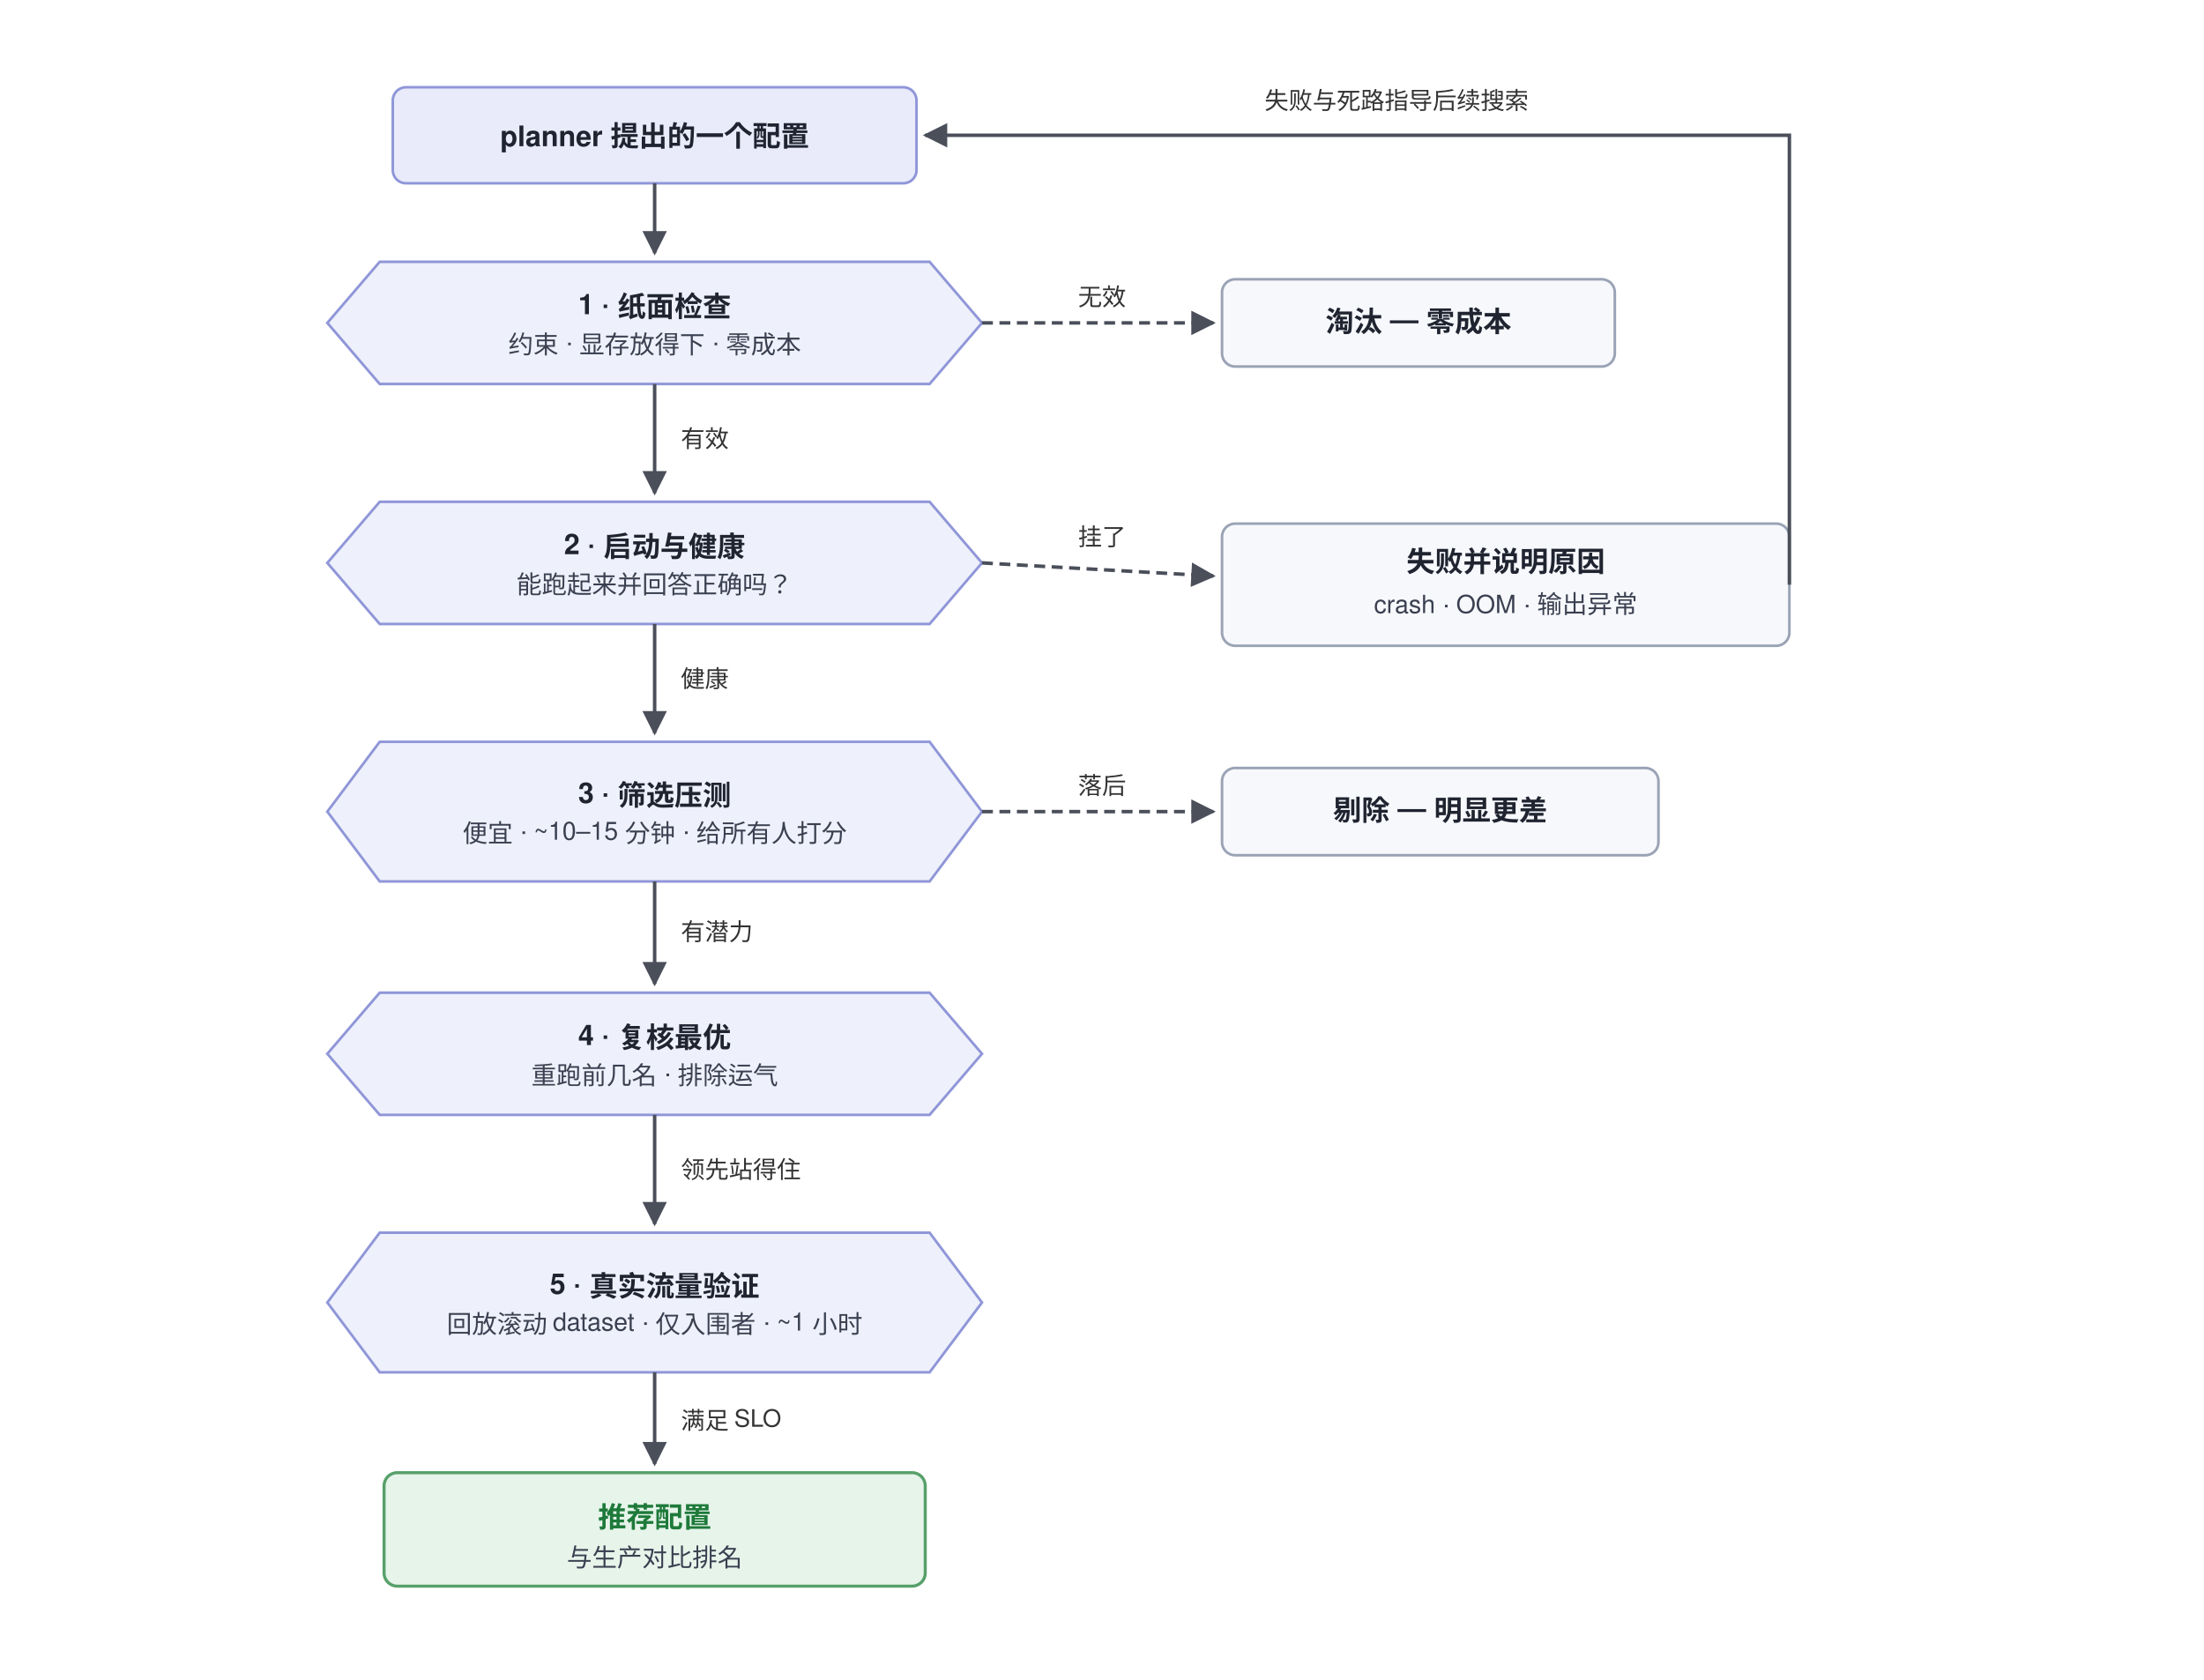
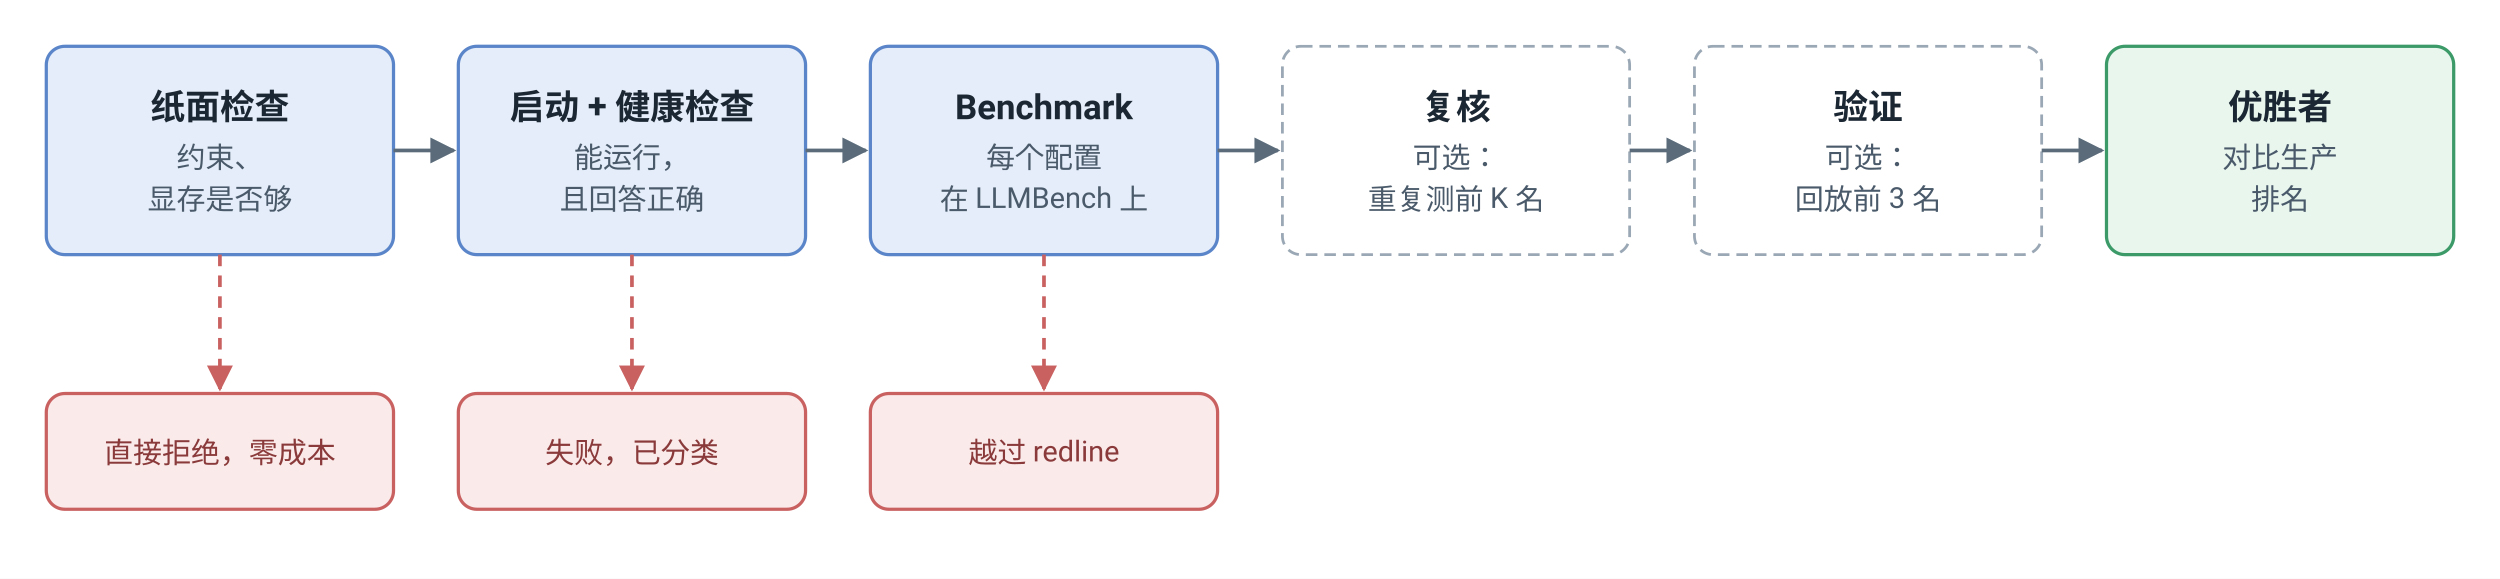
- <svg xmlns="http://www.w3.org/2000/svg" viewBox="0 0 1010 770" font-family="Helvetica, Arial, 'PingFang SC', 'Hiragino Sans GB', 'Microsoft YaHei', sans-serif">
+ <svg xmlns="http://www.w3.org/2000/svg" viewBox="0 0 1080 250" font-family="-apple-system, Segoe UI, Roboto, Helvetica, Arial, sans-serif">
  <defs>
-     <marker id="arr" viewBox="0 0 10 10" refX="9" refY="5" markerWidth="7" markerHeight="7" orient="auto-start-reverse">
-       <path d="M0,0 L10,5 L0,10 z" fill="#4a4f5a" />
+     <marker id="a-grey" viewBox="0 0 10 10" refX="9" refY="5" markerWidth="7" markerHeight="7" orient="auto-start-reverse">
+       <path d="M0 0 L10 5 L0 10 z" fill="#5b6b7a" />
+     </marker>
+     <marker id="a-green" viewBox="0 0 10 10" refX="9" refY="5" markerWidth="7" markerHeight="7" orient="auto-start-reverse">
+       <path d="M0 0 L10 5 L0 10 z" fill="#2f6f4f" />
+     </marker>
+     <marker id="a-orange" viewBox="0 0 10 10" refX="9" refY="5" markerWidth="7" markerHeight="7" orient="auto-start-reverse">
+       <path d="M0 0 L10 5 L0 10 z" fill="#c07a2c" />
+     </marker>
+     <marker id="a-purple" viewBox="0 0 10 10" refX="9" refY="5" markerWidth="7" markerHeight="7" orient="auto-start-reverse">
+       <path d="M0 0 L10 5 L0 10 z" fill="#8b72be" />
+     </marker>
+     <marker id="a-red" viewBox="0 0 10 10" refX="9" refY="5" markerWidth="7" markerHeight="7" orient="auto-start-reverse">
+       <path d="M0 0 L10 5 L0 10 z" fill="#c96161" />
+     </marker>
+     <marker id="a-blue" viewBox="0 0 10 10" refX="9" refY="5" markerWidth="7" markerHeight="7" orient="auto-start-reverse">
+       <path d="M0 0 L10 5 L0 10 z" fill="#5b85c9" />
    </marker>
  </defs>
-   <style>
-     .node { fill:#e9ebfa; stroke:#8f96d8; stroke-width:1.2; }
-     .hex  { fill:#eef0fb; stroke:#8f96d8; stroke-width:1.2; }
-     .out  { fill:#f7f8fc; stroke:#9aa3b5; stroke-width:1.2; }
-     .win  { fill:#e6f4ea; stroke:#57a06a; stroke-width:1.4; }
-     .ntitle { font-size:13px; font-weight:bold; fill:#1f2430; text-anchor:middle; }
-     .wtitle { font-size:13px; font-weight:bold; fill:#1e7a3a; text-anchor:middle; }
-     .nsub { font-size:11.5px; fill:#3a4050; text-anchor:middle; }
-     .edge { stroke:#4a4f5a; stroke-width:1.6; fill:none; }
-     .lab  { font-size:11px; fill:#333; paint-order:stroke; stroke:#ffffff; stroke-width:3.5; }
-     .labm { font-size:11px; fill:#333; text-anchor:middle; paint-order:stroke; stroke:#ffffff; stroke-width:3.5; }
-   </style>
-   <rect x="0" y="0" width="1010" height="770" fill="#ffffff" />
-   <rect class="node" x="180" y="40" width="240" height="44" rx="6" />
-   <text class="ntitle" x="300" y="67">planner 提出的一个配置</text>
-   <polygon class="hex" points="150,148 174,120 426,120 450,148 426,176 174,176" />
-   <text class="ntitle" x="300" y="144">1 · 纸面检查</text>
-   <text class="nsub" x="300" y="162">约束 · 显存放得下 · 零成本</text>
-   <polygon class="hex" points="150,258 174,230 426,230 450,258 426,286 174,286" />
-   <text class="ntitle" x="300" y="254">2 · 启动与健康</text>
-   <text class="nsub" x="300" y="272">能跑起来并回答正确吗？</text>
-   <polygon class="hex" points="150,372 174,340 426,340 450,372 426,404 174,404" />
-   <text class="ntitle" x="300" y="368">3 · 筛选压测</text>
-   <text class="nsub" x="300" y="386">便宜 · ~10–15 分钟 · 给所有人打分</text>
-   <polygon class="hex" points="150,483 174,455 426,455 450,483 426,511 174,511" />
-   <text class="ntitle" x="300" y="479">4 · 复核最优</text>
-   <text class="nsub" x="300" y="497">重跑前几名 · 排除运气</text>
-   <polygon class="hex" points="150,597 174,565 426,565 450,597 426,629 174,629" />
-   <text class="ntitle" x="300" y="593">5 · 真实流量验证</text>
-   <text class="nsub" x="300" y="611">回放滚动 dataset · 仅入围者 · ~1 小时</text>
-   <rect class="win" x="176" y="675" width="248" height="52" rx="6" />
-   <text class="wtitle" x="300" y="700">推荐配置</text>
-   <text class="nsub" x="300" y="718">与生产对比排名</text>
-   <path class="edge" d="M300,84 V116" marker-end="url(#arr)" />
-   <path class="edge" d="M300,176 V226" marker-end="url(#arr)" />
-   <text class="lab" x="312" y="205">有效</text>
-   <path class="edge" d="M300,286 V336" marker-end="url(#arr)" />
-   <text class="lab" x="312" y="315">健康</text>
-   <path class="edge" d="M300,404 V451" marker-end="url(#arr)" />
-   <text class="lab" x="312" y="431">有潜力</text>
-   <path class="edge" d="M300,511 V561" marker-end="url(#arr)" />
-   <text class="lab" x="312" y="540">领先站得住</text>
-   <path class="edge" d="M300,629 V671" marker-end="url(#arr)" />
-   <text class="lab" x="312" y="655">满足 SLO</text>
-   <rect class="out" x="560" y="128" width="180" height="40" rx="6" />
-   <text class="ntitle" x="650" y="152">淘汰 — 零成本</text>
-   <path class="edge" d="M450,148 L556,148" stroke-dasharray="5 3" marker-end="url(#arr)" />
-   <text class="labm" x="505" y="140">无效</text>
-   <rect class="out" x="560" y="240" width="260" height="56" rx="6" />
-   <text class="ntitle" x="690" y="262">失败并说明原因</text>
-   <text class="nsub" x="690" y="281">crash · OOM · 输出异常</text>
-   <path class="edge" d="M450,258 L556,264" stroke-dasharray="5 3" marker-end="url(#arr)" />
-   <text class="labm" x="505" y="250">挂了</text>
-   <rect class="out" x="560" y="352" width="200" height="40" rx="6" />
-   <text class="ntitle" x="660" y="376">剔除 — 明显更差</text>
-   <path class="edge" d="M450,372 L556,372" stroke-dasharray="5 3" marker-end="url(#arr)" />
-   <text class="labm" x="505" y="364">落后</text>
-   <path class="edge" d="M820,268 V62 H424" marker-end="url(#arr)" />
-   <text class="labm" x="640" y="50">失败与死路指导后续搜索</text>
+   <rect width="1080" height="250" fill="#ffffff" />
+   <rect x="20" y="20" width="150" height="90" rx="8" fill="#e4edf9" stroke="#5b85c9" stroke-width="1.4" />
+   <text x="95.0" y="51.5" font-size="15" fill="#1b2733" font-weight="700" text-anchor="middle">纸面检查</text>
+   <text x="95.0" y="72.5" font-size="12.5" fill="#4a5a6a" text-anchor="middle">约束、</text>
+   <text x="95.0" y="90.5" font-size="12.5" fill="#4a5a6a" text-anchor="middle">显存是否够</text>
+   <path d="M170 65 L196 65" fill="none" stroke="#5b6b7a" stroke-width="1.6" marker-end="url(#a-grey)" />
+   <rect x="198" y="20" width="150" height="90" rx="8" fill="#e4edf9" stroke="#5b85c9" stroke-width="1.4" />
+   <text x="273.0" y="51.5" font-size="15" fill="#1b2733" font-weight="700" text-anchor="middle">启动 + 健康检查</text>
+   <text x="273.0" y="72.5" font-size="12.5" fill="#4a5a6a" text-anchor="middle">能运行，</text>
+   <text x="273.0" y="90.5" font-size="12.5" fill="#4a5a6a" text-anchor="middle">且回答正确</text>
+   <path d="M348 65 L374 65" fill="none" stroke="#5b6b7a" stroke-width="1.6" marker-end="url(#a-grey)" />
+   <rect x="376" y="20" width="150" height="90" rx="8" fill="#e4edf9" stroke="#5b85c9" stroke-width="1.4" />
+   <text x="451.0" y="51.5" font-size="15" fill="#1b2733" font-weight="700" text-anchor="middle">Benchmark</text>
+   <text x="451.0" y="72.5" font-size="12.5" fill="#4a5a6a" text-anchor="middle">每个配置</text>
+   <text x="451.0" y="90.5" font-size="12.5" fill="#4a5a6a" text-anchor="middle">在 LLMBench 上</text>
+   <path d="M526 65 L552 65" fill="none" stroke="#5b6b7a" stroke-width="1.6" marker-end="url(#a-grey)" />
+   <rect x="554" y="20" width="150" height="90" rx="8" fill="#ffffff" stroke="#9aa7b4" stroke-width="1.2" stroke-dasharray="5 3" />
+   <text x="629.0" y="51.5" font-size="15" fill="#1b2733" font-weight="700" text-anchor="middle">复核</text>
+   <text x="629.0" y="72.5" font-size="12.5" fill="#4a5a6a" text-anchor="middle">可选：</text>
+   <text x="629.0" y="90.5" font-size="12.5" fill="#4a5a6a" text-anchor="middle">重复测前 K 名</text>
+   <path d="M704 65 L730 65" fill="none" stroke="#5b6b7a" stroke-width="1.6" marker-end="url(#a-grey)" />
+   <rect x="732" y="20" width="150" height="90" rx="8" fill="#ffffff" stroke="#9aa7b4" stroke-width="1.2" stroke-dasharray="5 3" />
+   <text x="807.0" y="51.5" font-size="15" fill="#1b2733" font-weight="700" text-anchor="middle">验证</text>
+   <text x="807.0" y="72.5" font-size="12.5" fill="#4a5a6a" text-anchor="middle">可选：</text>
+   <text x="807.0" y="90.5" font-size="12.5" fill="#4a5a6a" text-anchor="middle">回放前 3 名</text>
+   <path d="M882 65 L908 65" fill="none" stroke="#5b6b7a" stroke-width="1.6" marker-end="url(#a-grey)" />
+   <rect x="910" y="20" width="150" height="90" rx="8" fill="#e8f6ee" stroke="#3b9a68" stroke-width="1.4" />
+   <text x="985.0" y="51.5" font-size="15" fill="#1b2733" font-weight="700" text-anchor="middle">优胜者</text>
+   <text x="985.0" y="72.5" font-size="12.5" fill="#4a5a6a" text-anchor="middle">对比生产</text>
+   <text x="985.0" y="90.5" font-size="12.5" fill="#4a5a6a" text-anchor="middle">排名</text>
+   <path d="M95 110 L95 168" fill="none" stroke="#c96161" stroke-width="1.6" stroke-dasharray="5 4" marker-end="url(#a-red)" />
+   <rect x="20" y="170" width="150" height="50" rx="8" fill="#fbeaea" stroke="#c96161" stroke-width="1.4" />
+   <text x="95.0" y="200.0" font-size="12.5" fill="#8a3a3a" text-anchor="middle">直接拒绝，零成本</text>
+   <path d="M273 110 L273 168" fill="none" stroke="#c96161" stroke-width="1.6" stroke-dasharray="5 4" marker-end="url(#a-red)" />
+   <rect x="198" y="170" width="150" height="50" rx="8" fill="#fbeaea" stroke="#c96161" stroke-width="1.4" />
+   <text x="273.0" y="200.0" font-size="12.5" fill="#8a3a3a" text-anchor="middle">失败，已分类</text>
+   <path d="M451 110 L451 168" fill="none" stroke="#c96161" stroke-width="1.6" stroke-dasharray="5 4" marker-end="url(#a-red)" />
+   <rect x="376" y="170" width="150" height="50" rx="8" fill="#fbeaea" stroke="#c96161" stroke-width="1.4" />
+   <text x="451.0" y="200.0" font-size="12.5" fill="#8a3a3a" text-anchor="middle">越过 redline</text>
</svg>
